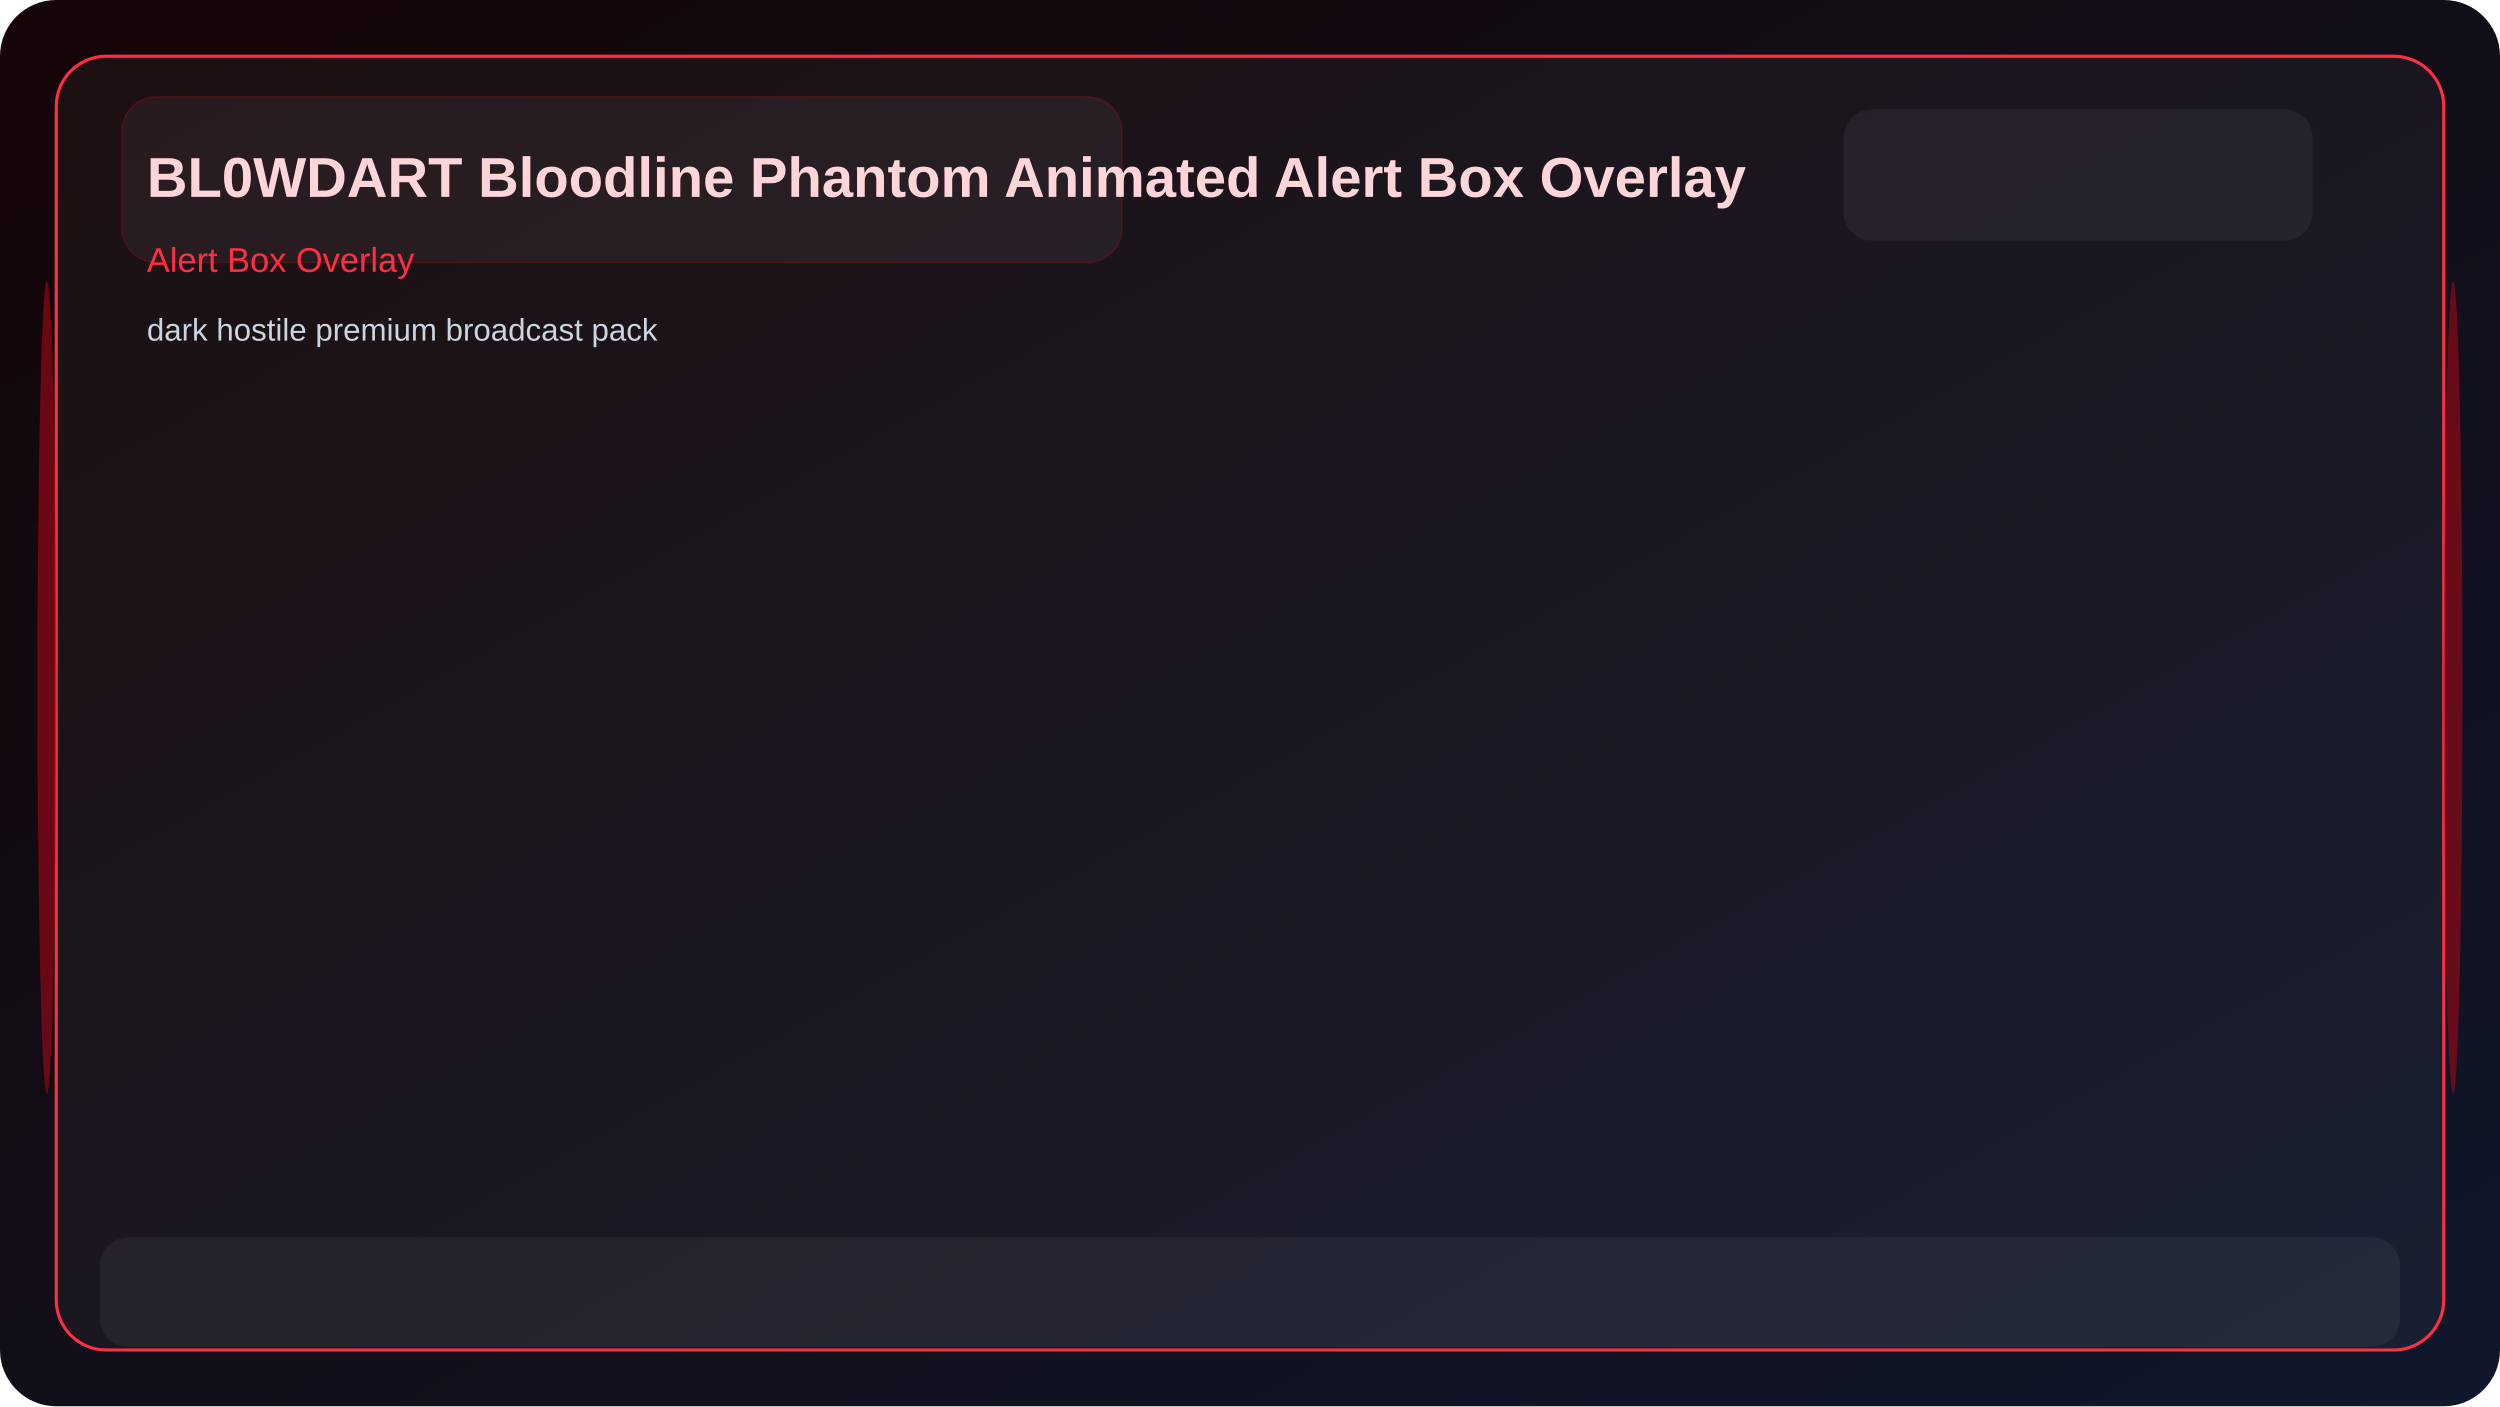
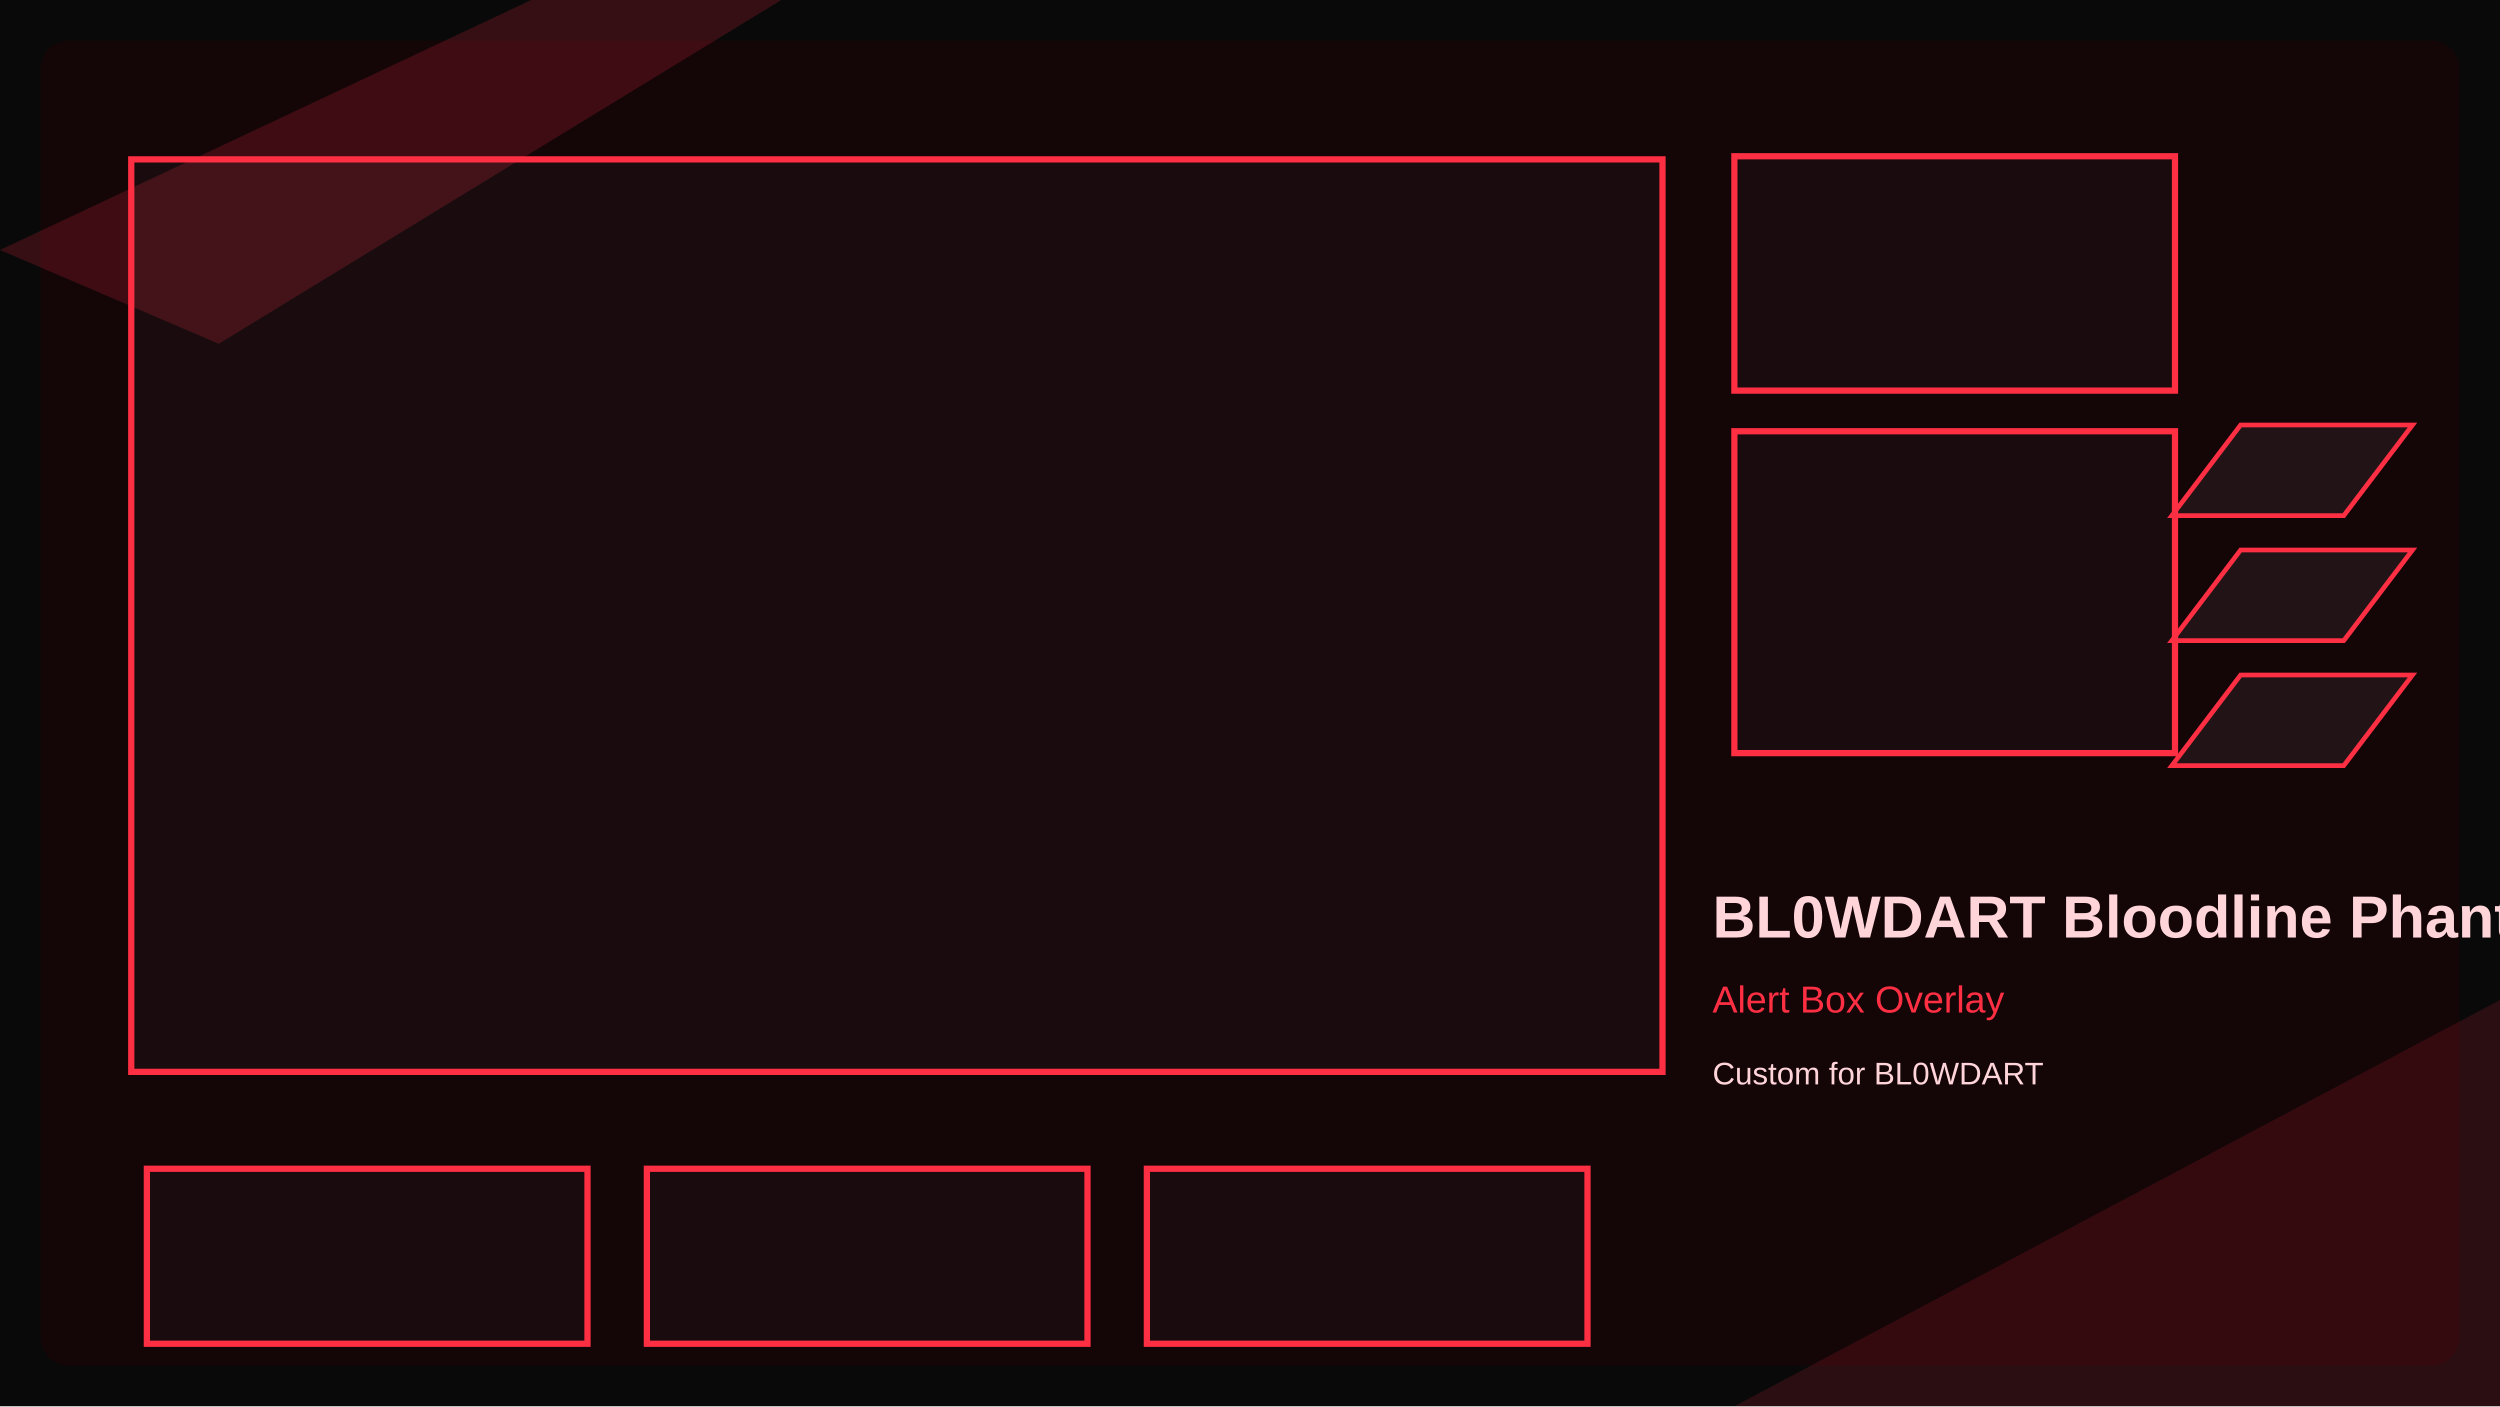
<svg xmlns="http://www.w3.org/2000/svg" width="1600" height="900" viewBox="0 0 1600 900">
-   <defs>
-     <linearGradient id="bg" x1="0" y1="0" x2="1" y2="1">
-       <stop offset="0%" stop-color="#140507" />
-       <stop offset="100%" stop-color="#0f172a" />
-     </linearGradient>
-   </defs>
-   <rect width="1600" height="900" rx="36" fill="url(#bg)" />
-   <rect x="36" y="36" width="1528" height="828" rx="32" fill="rgba(255,255,255,0.04)" stroke="#ff2f43" stroke-width="2" />
-   <rect x="78" y="62" width="640" height="106" rx="22" fill="rgba(255,255,255,0.05)" stroke="#a30716" stroke-opacity="0.35" />
-   <rect x="1180" y="70" width="300" height="84" rx="18" fill="rgba(255,255,255,0.05)" />
-   <rect x="24" y="180" width="12" height="520" rx="999" fill="#a30716" opacity="0.6" />
-   <rect x="1564" y="180" width="12" height="520" rx="999" fill="#a30716" opacity="0.6" />
-   <rect x="64" y="792" width="1472" height="70" rx="18" fill="rgba(255,255,255,0.05)" />
-   <text x="94" y="126" fill="#ffd5da" font-size="36" font-family="Arial" font-weight="700">BL0WDART Bloodline Phantom Animated Alert Box Overlay</text>
-   <text x="94" y="174" fill="#ff2f43" font-size="22" font-family="Arial">Alert Box Overlay</text>
-   <text x="94" y="218" fill="#cbd5e1" font-size="20" font-family="Arial">dark hostile premium broadcast pack</text>
+   <rect width="1600" height="900" fill="#090909" />
+   <rect x="26" y="26" width="1548" height="848" rx="18" fill="#140507" />
+   <path d="M0 160 L 340 0 L 500 0 L 140 220 Z" fill="#ff2f43" opacity="0.18" />
+   <path d="M1110 900 L 1600 640 L 1600 900 Z" fill="#ff2f43" opacity="0.14" />
+   <rect x="84" y="102" width="980" height="584" fill="rgba(255,255,255,0.03)" stroke="#ff2f43" stroke-width="4" />
+   <rect x="1110" y="100" width="282" height="150" fill="rgba(255,255,255,0.03)" stroke="#ff2f43" stroke-width="4" />
+   <rect x="1110" y="276" width="282" height="206" fill="rgba(255,255,255,0.03)" stroke="#ff2f43" stroke-width="4" />
+   <path d="M1434 272 L 1544 272 L 1500 330 L 1390 330 Z" fill="rgba(255,255,255,0.06)" stroke="#ff2f43" stroke-width="3" />
+   <path d="M1434 352 L 1544 352 L 1500 410 L 1390 410 Z" fill="rgba(255,255,255,0.06)" stroke="#ff2f43" stroke-width="3" />
+   <path d="M1434 432 L 1544 432 L 1500 490 L 1390 490 Z" fill="rgba(255,255,255,0.06)" stroke="#ff2f43" stroke-width="3" />
+   <rect x="94" y="748" width="282" height="112" fill="rgba(255,255,255,0.03)" stroke="#ff2f43" stroke-width="4" />
+   <rect x="414" y="748" width="282" height="112" fill="rgba(255,255,255,0.03)" stroke="#ff2f43" stroke-width="4" />
+   <rect x="734" y="748" width="282" height="112" fill="rgba(255,255,255,0.03)" stroke="#ff2f43" stroke-width="4" />
+   <text x="1096" y="600" fill="#ffd5da" font-size="38" font-family="Arial" font-weight="700">BL0WDART Bloodline Phantom Animated Alert Box Overlay</text>
+   <text x="1096" y="648" fill="#ff2f43" font-size="24" font-family="Arial">Alert Box Overlay</text>
+   <text x="1096" y="694" fill="#ffd5da" font-size="20" font-family="Arial">Custom for BL0WDART</text>
</svg>
